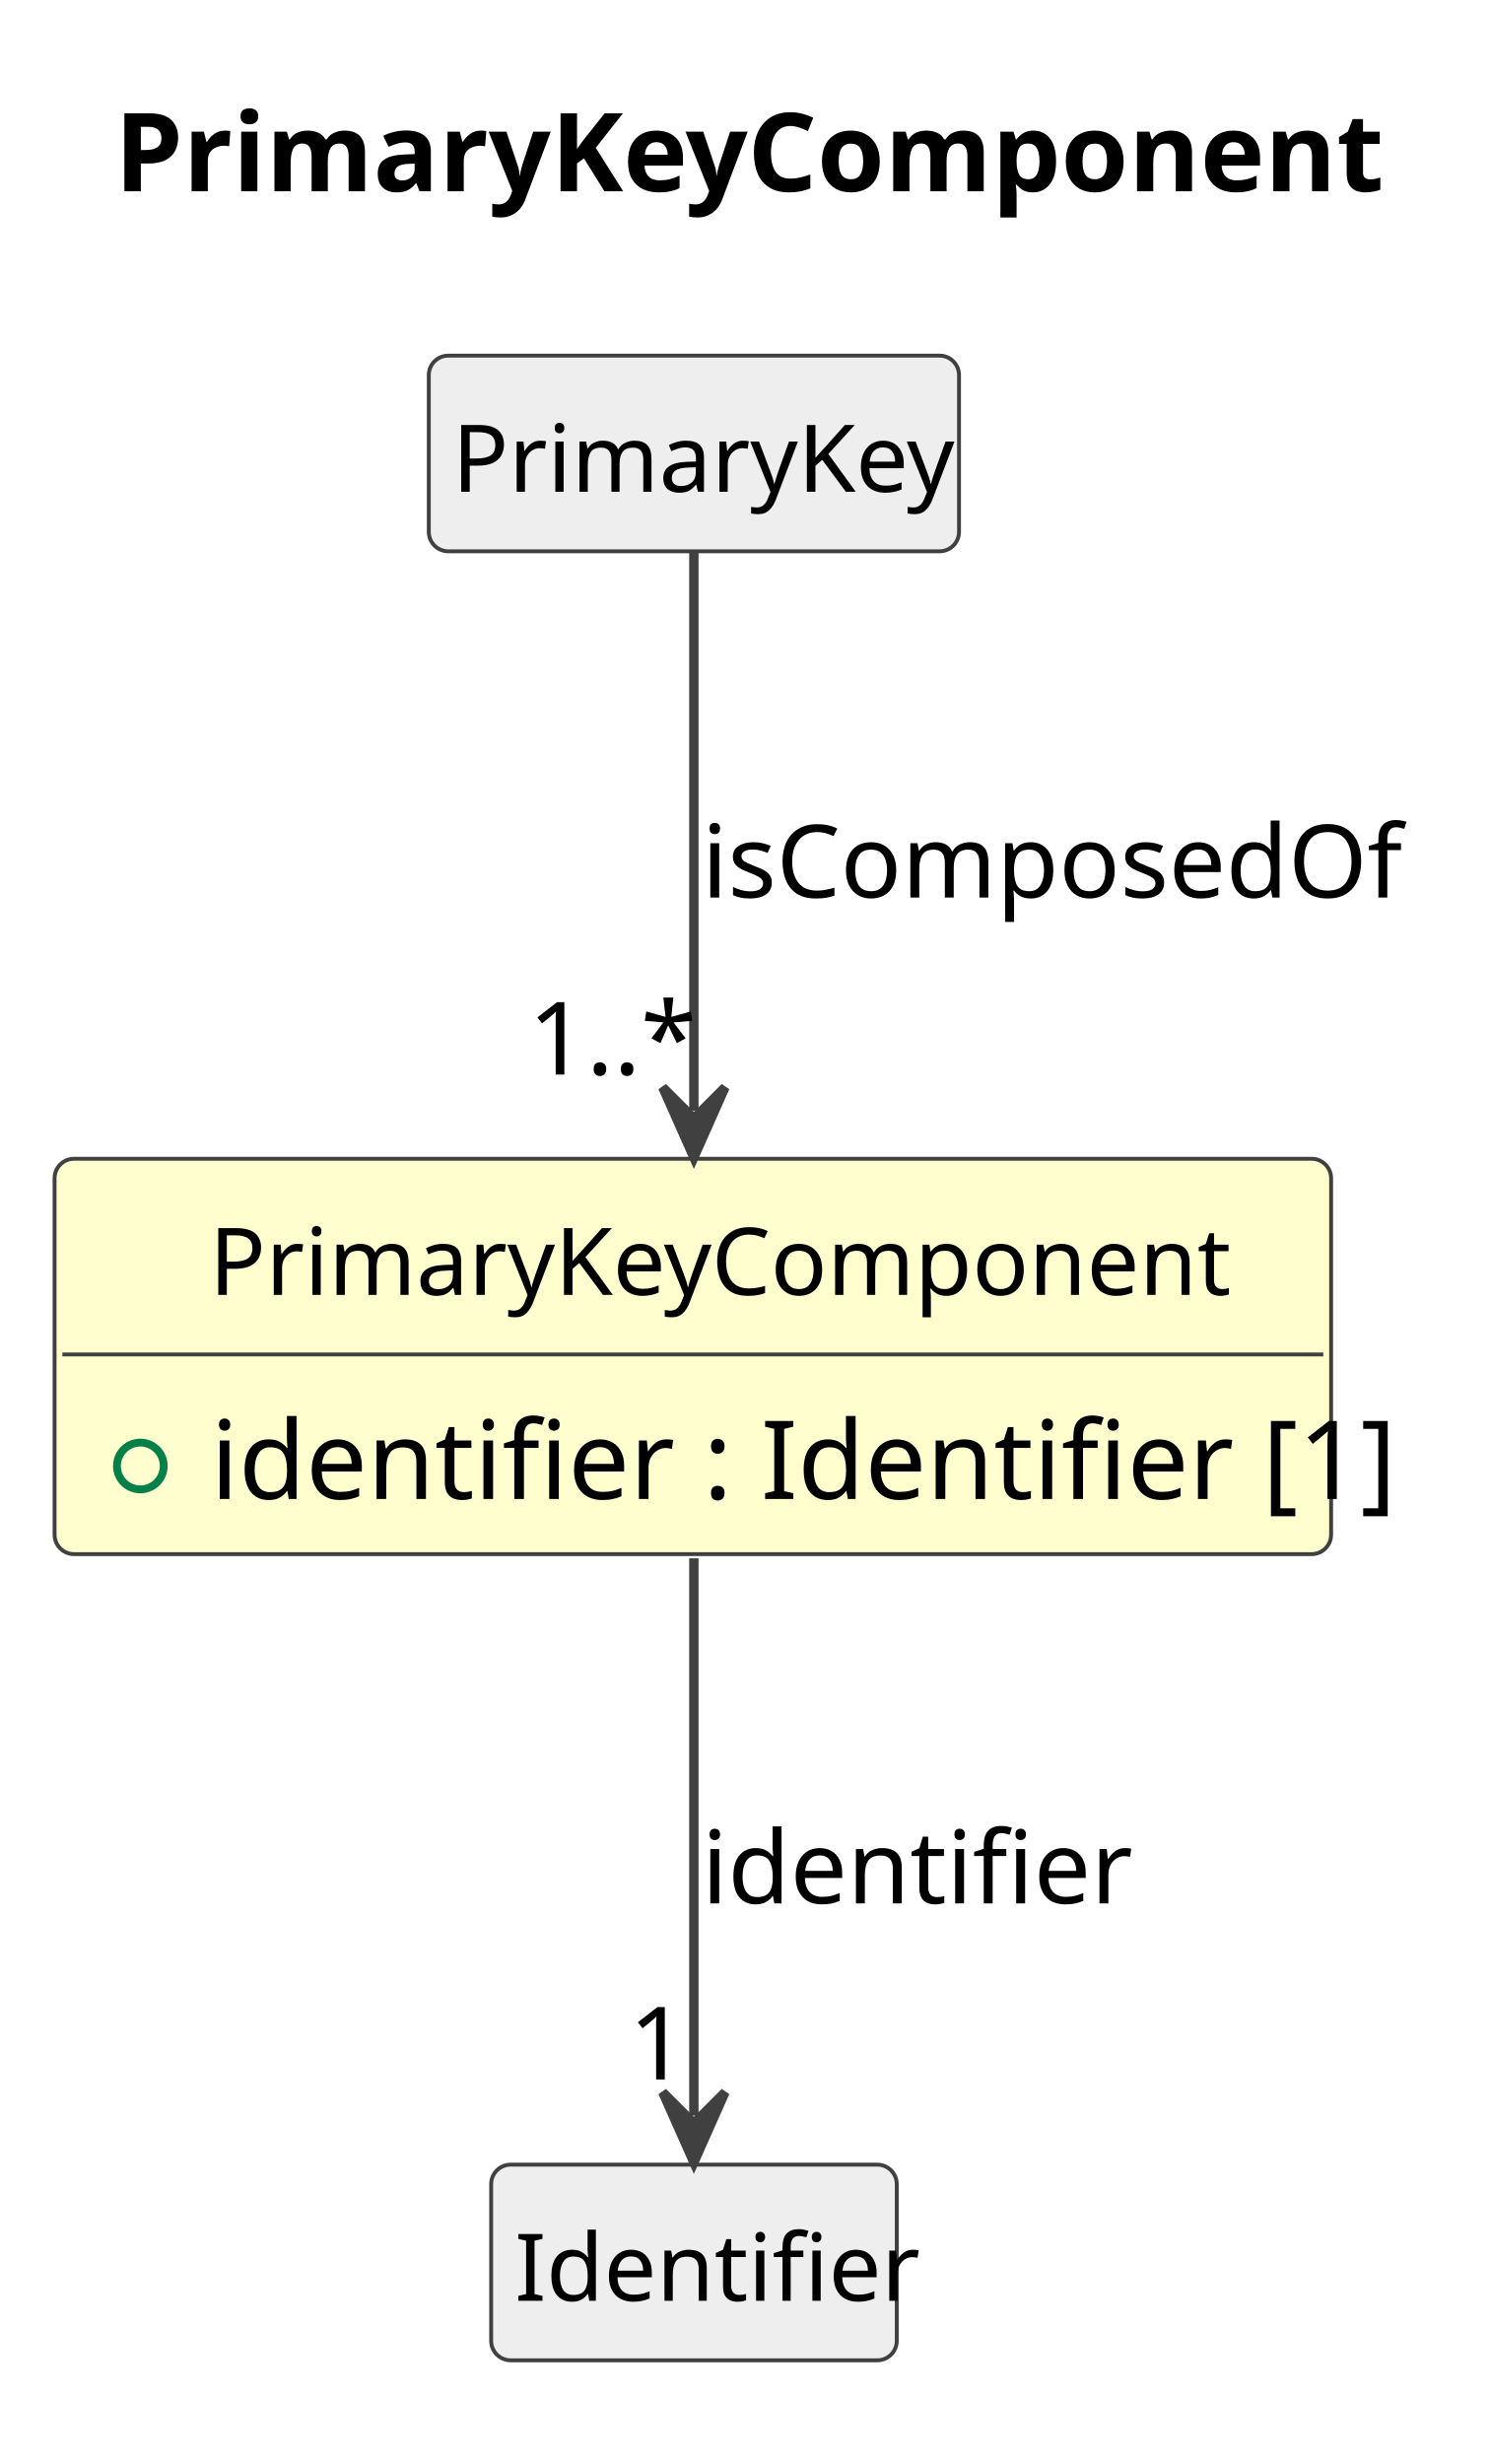
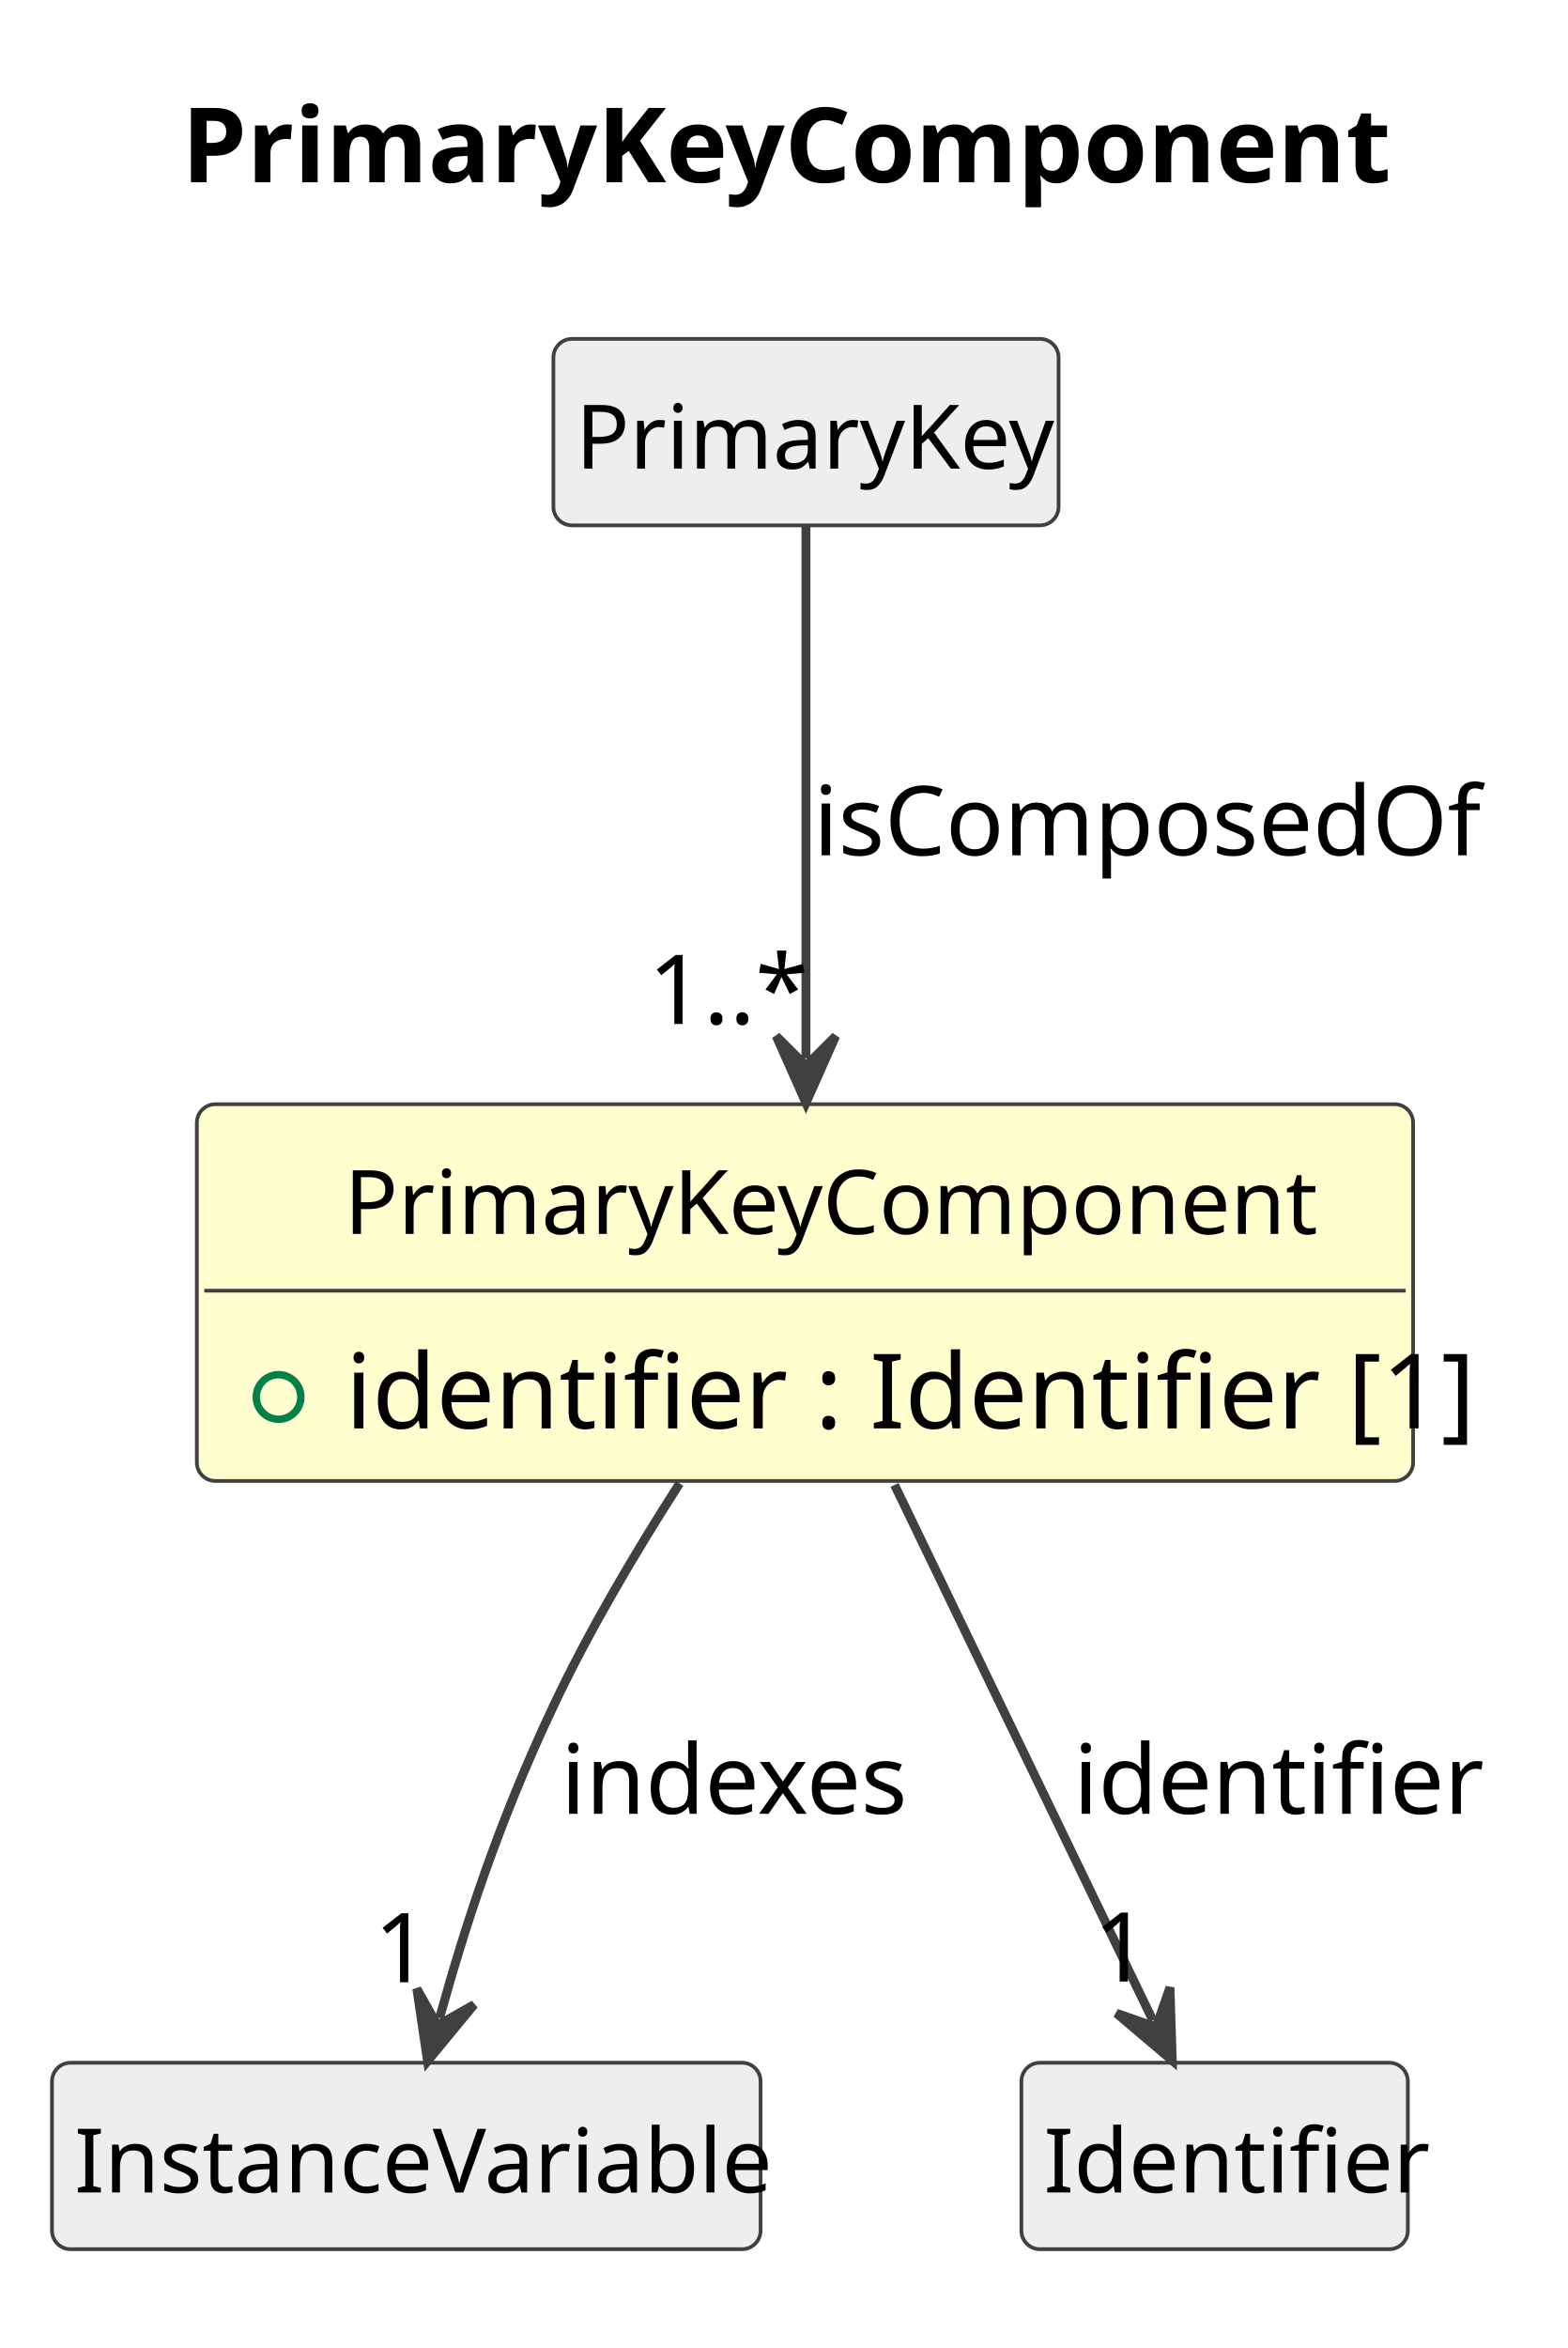
- <svg xmlns="http://www.w3.org/2000/svg" contentStyleType="text/css" data-diagram-type="CLASS" height="316px" preserveAspectRatio="none" style="width:191px;height:316px;background:#FFFFFF;" version="1.1" viewBox="0 0 191 316" width="191px" zoomAndPan="magnify">
+ <svg xmlns="http://www.w3.org/2000/svg" contentStyleType="text/css" data-diagram-type="CLASS" height="316px" preserveAspectRatio="none" style="width:211px;height:316px;background:#FFFFFF;" version="1.1" viewBox="0 0 211 316" width="211px" zoomAndPan="magnify">
  <defs />
  <g>
    <g class="title" data-source-line="1">
-       <text fill="#000000" font-family="sans-serif" font-size="14" font-weight="700" lengthAdjust="spacing" textLength="155.593" x="14.693" y="24.533">PrimaryKeyComponent</text>
+       <text fill="#000000" font-family="sans-serif" font-size="14" font-weight="700" lengthAdjust="spacing" textLength="155.593" x="24.443" y="24.533">PrimaryKeyComponent</text>
    </g>
    <g class="entity" data-qualified-name="PrimaryKeyComponent" data-source-line="12" id="ent0002">
-       <rect fill="#FEFECE" height="50.703" rx="2.5" ry="2.5" style="stroke:#404040;stroke-width:0.5;" width="163.737" x="7" y="148.609" />
-       <text fill="#000000" font-family="sans-serif" font-size="12" lengthAdjust="spacing" textLength="124.049" x="26.844" y="166.066">PrimaryKeyComponent</text>
-       <line style="stroke:#404040;stroke-width:0.5;" x1="8" x2="169.737" y1="173.703" y2="173.703" />
+       <rect fill="#FEFECE" height="50.703" rx="2.5" ry="2.5" style="stroke:#404040;stroke-width:0.5;" width="163.737" x="26.5" y="148.609" />
+       <text fill="#000000" font-family="sans-serif" font-size="12" lengthAdjust="spacing" textLength="124.049" x="46.344" y="166.066">PrimaryKeyComponent</text>
+       <line style="stroke:#404040;stroke-width:0.5;" x1="27.5" x2="189.237" y1="173.703" y2="173.703" />
      <g data-visibility-modifier="PUBLIC_FIELD">
-         <ellipse cx="18" cy="188.008" fill="none" rx="3" ry="3" style="stroke:#038048;stroke-width:1;" />
+         <ellipse cx="37.5" cy="188.008" fill="none" rx="3" ry="3" style="stroke:#038048;stroke-width:1;" />
      </g>
-       <text fill="#000000" font-family="sans-serif" font-size="14" lengthAdjust="spacing" textLength="137.737" x="27" y="192.236">identifier : Identifier [1]</text>
+       <text fill="#000000" font-family="sans-serif" font-size="14" lengthAdjust="spacing" textLength="137.737" x="46.5" y="192.236">identifier : Identifier [1]</text>
    </g>
    <g class="entity" data-qualified-name="PrimaryKey" data-source-line="15" id="ent0003">
-       <rect fill="#EEEEEE" height="25.094" rx="2.5" ry="2.5" style="stroke:#404040;stroke-width:0.5;" width="68.01" x="55" y="45.609" />
-       <text fill="#000000" font-family="sans-serif" font-size="12" lengthAdjust="spacing" textLength="62.01" x="58" y="63.066">PrimaryKey</text>
+       <rect fill="#EEEEEE" height="25.094" rx="2.5" ry="2.5" style="stroke:#404040;stroke-width:0.5;" width="68.01" x="74.5" y="45.609" />
+       <text fill="#000000" font-family="sans-serif" font-size="12" lengthAdjust="spacing" textLength="62.01" x="77.5" y="63.066">PrimaryKey</text>
    </g>
-     <g class="entity" data-qualified-name="Identifier" data-source-line="17" id="ent0005">
-       <rect fill="#EEEEEE" height="25.094" rx="2.5" ry="2.5" style="stroke:#404040;stroke-width:0.5;" width="52.025" x="63" y="277.609" />
-       <text fill="#000000" font-family="sans-serif" font-size="12" lengthAdjust="spacing" textLength="46.025" x="66" y="295.066">Identifier</text>
+     <g class="entity" data-qualified-name="InstanceVariable" data-source-line="17" id="ent0005">
+       <rect fill="#EEEEEE" height="25.094" rx="2.5" ry="2.5" style="stroke:#404040;stroke-width:0.5;" width="95.391" x="7" y="277.609" />
+       <text fill="#000000" font-family="sans-serif" font-size="12" lengthAdjust="spacing" textLength="89.391" x="10" y="295.066">InstanceVariable</text>
+     </g>
+     <g class="entity" data-qualified-name="Identifier" data-source-line="19" id="ent0007">
+       <rect fill="#EEEEEE" height="25.094" rx="2.5" ry="2.5" style="stroke:#404040;stroke-width:0.5;" width="52.025" x="137.5" y="277.609" />
+       <text fill="#000000" font-family="sans-serif" font-size="12" lengthAdjust="spacing" textLength="46.025" x="140.5" y="295.066">Identifier</text>
    </g>
    <g class="link" data-entity-1="ent0003" data-entity-2="ent0002" data-link-type="dependency" data-source-line="16" id="lnk4">
-       <path codeLine="16" d="M89,70.879 C89,89.079 89,118.469 89,142.439" fill="none" id="PrimaryKey-to-PrimaryKeyComponent" style="stroke:#404040;stroke-width:1.2;" />
-       <polygon fill="#404040" points="89,148.439,93,139.439,89,143.439,85,139.439,89,148.439" style="stroke:#404040;stroke-width:1.2;" />
-       <text fill="#000000" font-family="sans-serif" font-size="13" lengthAdjust="spacing" textLength="85.979" x="90" y="115.105">isComposedOf</text>
-       <text fill="#000000" font-family="sans-serif" font-size="13" lengthAdjust="spacing" textLength="19.513" x="67.779" y="137.806">1..*</text>
+       <path codeLine="16" d="M108.5,70.879 C108.5,89.079 108.5,118.469 108.5,142.439" fill="none" id="PrimaryKey-to-PrimaryKeyComponent" style="stroke:#404040;stroke-width:1.2;" />
+       <polygon fill="#404040" points="108.5,148.439,112.5,139.439,108.5,143.439,104.5,139.439,108.5,148.439" style="stroke:#404040;stroke-width:1.2;" />
+       <text fill="#000000" font-family="sans-serif" font-size="13" lengthAdjust="spacing" textLength="85.979" x="109.5" y="115.105">isComposedOf</text>
+       <text fill="#000000" font-family="sans-serif" font-size="13" lengthAdjust="spacing" textLength="19.513" x="87.279" y="137.806">1..*</text>
    </g>
    <g class="link" data-entity-1="ent0002" data-entity-2="ent0005" data-link-type="dependency" data-source-line="18" id="lnk6">
-       <path codeLine="18" d="M89,199.849 C89,223.809 89,253.129 89,271.319" fill="none" id="PrimaryKeyComponent-to-Identifier" style="stroke:#404040;stroke-width:1.2;" />
-       <polygon fill="#404040" points="89,277.319,93,268.319,89,272.319,85,268.319,89,277.319" style="stroke:#404040;stroke-width:1.2;" />
-       <text fill="#000000" font-family="sans-serif" font-size="13" lengthAdjust="spacing" textLength="49.137" x="90" y="244.105">identifier</text>
-       <text fill="#000000" font-family="sans-serif" font-size="13" lengthAdjust="spacing" textLength="7.23" x="80.662" y="266.679">1</text>
+       <path codeLine="18" d="M91.49,199.649 C85.61,208.789 79.31,219.419 74.5,229.609 C66.96,245.579 62.567,259.379 59.167,271.609" fill="none" id="PrimaryKeyComponent-to-InstanceVariable" style="stroke:#404040;stroke-width:1.2;" />
+       <polygon fill="#404040" points="57.56,277.389,63.825,269.79,58.899,272.572,56.117,267.647,57.56,277.389" style="stroke:#404040;stroke-width:1.2;" />
+       <text fill="#000000" font-family="sans-serif" font-size="13" lengthAdjust="spacing" textLength="44.808" x="75.5" y="244.105">indexes</text>
+       <text fill="#000000" font-family="sans-serif" font-size="13" lengthAdjust="spacing" textLength="7.23" x="50.355" y="266.777">1</text>
+     </g>
+     <g class="link" data-entity-1="ent0002" data-entity-2="ent0007" data-link-type="dependency" data-source-line="20" id="lnk8">
+       <path codeLine="20" d="M120.43,199.849 C132,223.809 146.434,253.725 155.204,271.915" fill="none" id="PrimaryKeyComponent-to-Identifier" style="stroke:#404040;stroke-width:1.2;" />
+       <polygon fill="#404040" points="157.81,277.319,157.505,267.475,155.638,272.815,150.298,270.95,157.81,277.319" style="stroke:#404040;stroke-width:1.2;" />
+       <text fill="#000000" font-family="sans-serif" font-size="13" lengthAdjust="spacing" textLength="49.137" x="144.5" y="244.105">identifier</text>
+       <text fill="#000000" font-family="sans-serif" font-size="13" lengthAdjust="spacing" textLength="7.23" x="147.232" y="266.679">1</text>
    </g>
  </g>
</svg>
